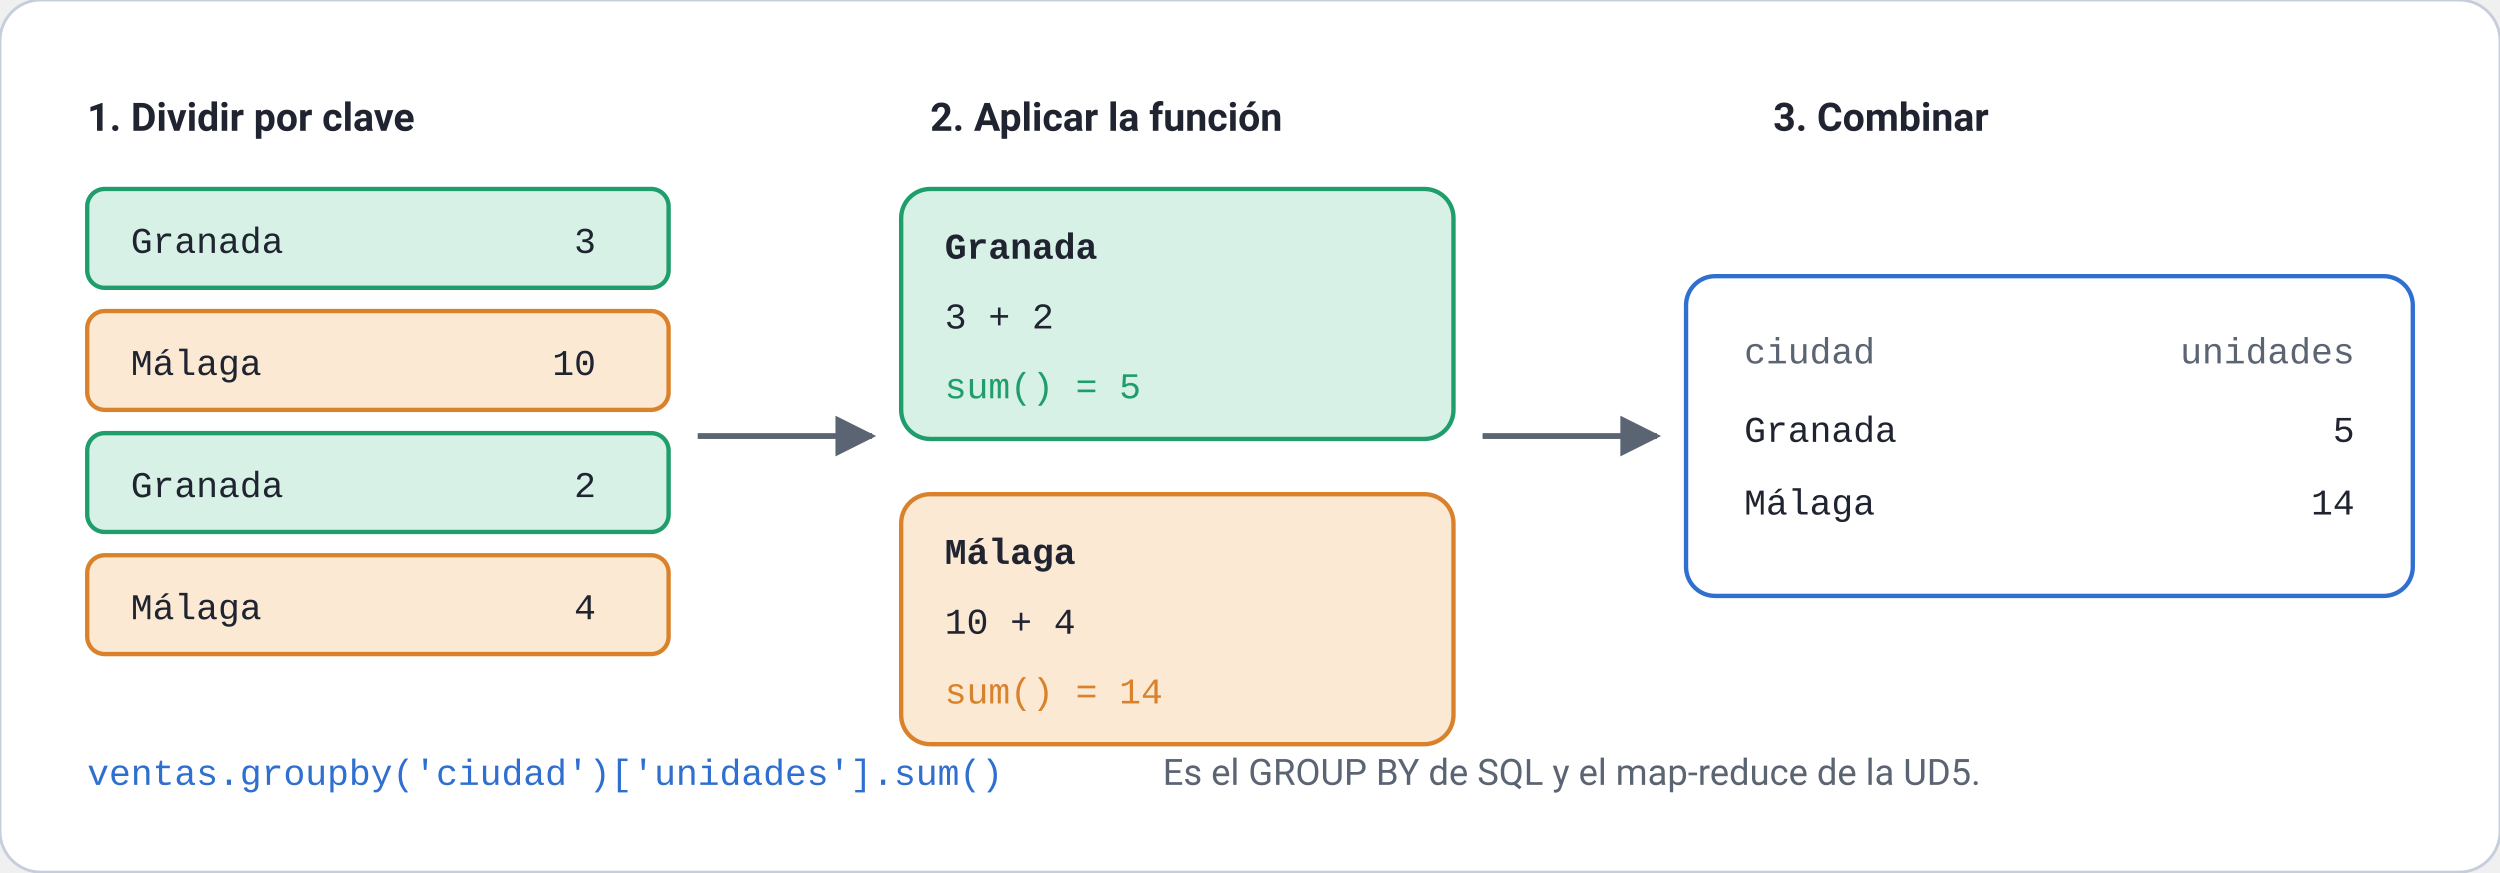
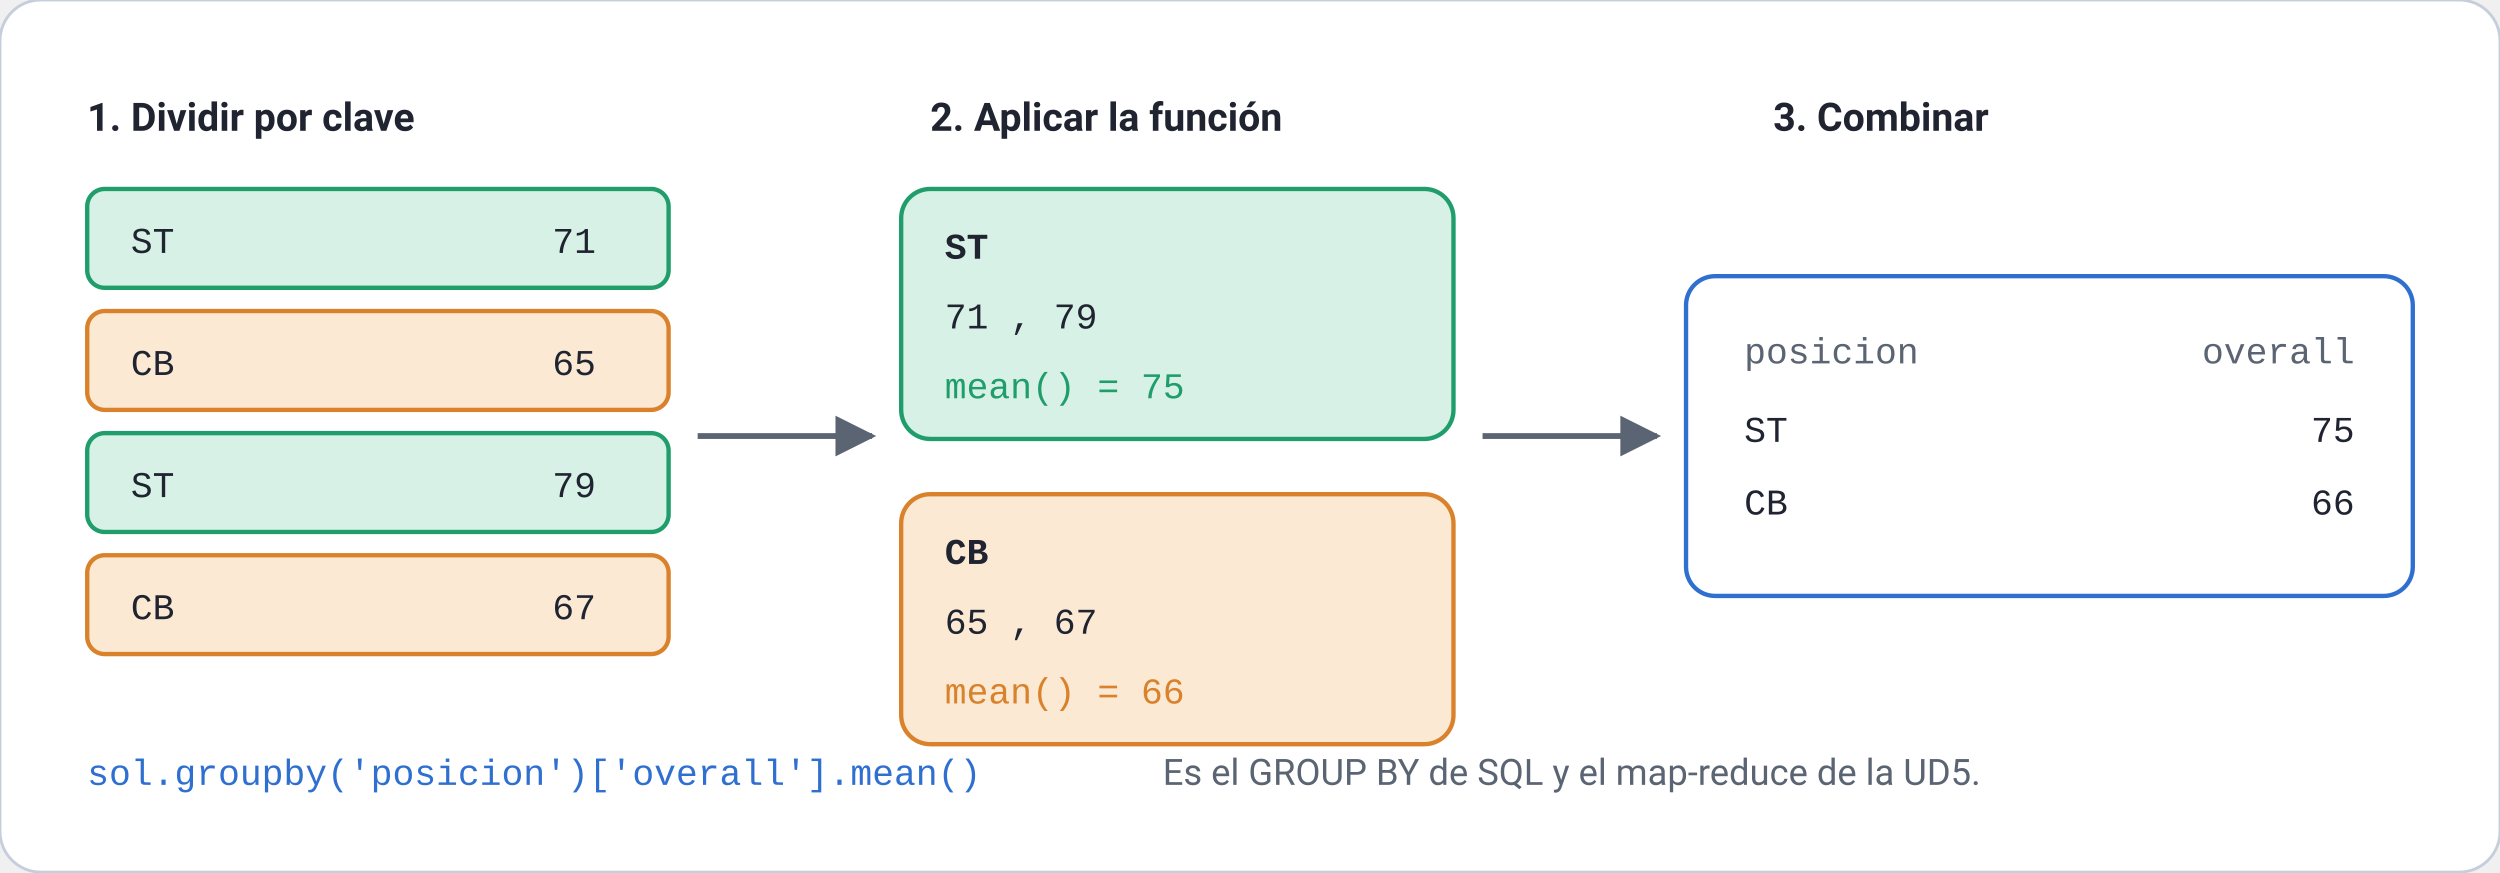
<svg xmlns="http://www.w3.org/2000/svg" viewBox="0 0 860 300" width="860" height="300" role="img" aria-label="groupby: dividir, aplicar y combinar">
  <defs>
    <marker id="punta" viewBox="0 0 10 10" refX="9" refY="5" markerWidth="7" markerHeight="7" orient="auto-start-reverse">
      <path d="M 0 0 L 10 5 L 0 10 z" fill="#5b6472" />
    </marker>
  </defs>
  <rect width="860" height="300" rx="14" fill="#ffffff" stroke="#c7cedb" />
  <text x="30" y="45" font-family="ui-sans-serif, -apple-system, 'Segoe UI', Roboto, Helvetica, Arial, sans-serif" font-size="13.5" fill="#1f2430" text-anchor="start" font-weight="700">1. Dividir por clave</text>
  <text x="320" y="45" font-family="ui-sans-serif, -apple-system, 'Segoe UI', Roboto, Helvetica, Arial, sans-serif" font-size="13.5" fill="#1f2430" text-anchor="start" font-weight="700">2. Aplicar la función</text>
  <text x="610" y="45" font-family="ui-sans-serif, -apple-system, 'Segoe UI', Roboto, Helvetica, Arial, sans-serif" font-size="13.5" fill="#1f2430" text-anchor="start" font-weight="700">3. Combinar</text>
  <rect x="30" y="65" width="200" height="34" rx="6" fill="#d8f1e6" stroke="#1f9d6b" stroke-width="1.5" />
-   <text x="45" y="87" font-family="ui-monospace, 'SF Mono', 'Cascadia Mono', Consolas, 'Liberation Mono', monospace" font-size="12.5" fill="#1f2430" text-anchor="start" font-weight="400">Granada</text>
-   <text x="205" y="87" font-family="ui-monospace, 'SF Mono', 'Cascadia Mono', Consolas, 'Liberation Mono', monospace" font-size="12.5" fill="#1f2430" text-anchor="end" font-weight="400">3</text>
+   <text x="45" y="87" font-family="ui-monospace, 'SF Mono', 'Cascadia Mono', Consolas, 'Liberation Mono', monospace" font-size="12.5" fill="#1f2430" text-anchor="start" font-weight="400">ST</text>
+   <text x="205" y="87" font-family="ui-monospace, 'SF Mono', 'Cascadia Mono', Consolas, 'Liberation Mono', monospace" font-size="12.5" fill="#1f2430" text-anchor="end" font-weight="400">71</text>
  <rect x="30" y="107" width="200" height="34" rx="6" fill="#fbe9d4" stroke="#d9822b" stroke-width="1.5" />
-   <text x="45" y="129" font-family="ui-monospace, 'SF Mono', 'Cascadia Mono', Consolas, 'Liberation Mono', monospace" font-size="12.5" fill="#1f2430" text-anchor="start" font-weight="400">Málaga</text>
-   <text x="205" y="129" font-family="ui-monospace, 'SF Mono', 'Cascadia Mono', Consolas, 'Liberation Mono', monospace" font-size="12.5" fill="#1f2430" text-anchor="end" font-weight="400">10</text>
+   <text x="45" y="129" font-family="ui-monospace, 'SF Mono', 'Cascadia Mono', Consolas, 'Liberation Mono', monospace" font-size="12.5" fill="#1f2430" text-anchor="start" font-weight="400">CB</text>
+   <text x="205" y="129" font-family="ui-monospace, 'SF Mono', 'Cascadia Mono', Consolas, 'Liberation Mono', monospace" font-size="12.5" fill="#1f2430" text-anchor="end" font-weight="400">65</text>
  <rect x="30" y="149" width="200" height="34" rx="6" fill="#d8f1e6" stroke="#1f9d6b" stroke-width="1.5" />
-   <text x="45" y="171" font-family="ui-monospace, 'SF Mono', 'Cascadia Mono', Consolas, 'Liberation Mono', monospace" font-size="12.5" fill="#1f2430" text-anchor="start" font-weight="400">Granada</text>
-   <text x="205" y="171" font-family="ui-monospace, 'SF Mono', 'Cascadia Mono', Consolas, 'Liberation Mono', monospace" font-size="12.5" fill="#1f2430" text-anchor="end" font-weight="400">2</text>
+   <text x="45" y="171" font-family="ui-monospace, 'SF Mono', 'Cascadia Mono', Consolas, 'Liberation Mono', monospace" font-size="12.5" fill="#1f2430" text-anchor="start" font-weight="400">ST</text>
+   <text x="205" y="171" font-family="ui-monospace, 'SF Mono', 'Cascadia Mono', Consolas, 'Liberation Mono', monospace" font-size="12.5" fill="#1f2430" text-anchor="end" font-weight="400">79</text>
  <rect x="30" y="191" width="200" height="34" rx="6" fill="#fbe9d4" stroke="#d9822b" stroke-width="1.5" />
-   <text x="45" y="213" font-family="ui-monospace, 'SF Mono', 'Cascadia Mono', Consolas, 'Liberation Mono', monospace" font-size="12.5" fill="#1f2430" text-anchor="start" font-weight="400">Málaga</text>
-   <text x="205" y="213" font-family="ui-monospace, 'SF Mono', 'Cascadia Mono', Consolas, 'Liberation Mono', monospace" font-size="12.5" fill="#1f2430" text-anchor="end" font-weight="400">4</text>
+   <text x="45" y="213" font-family="ui-monospace, 'SF Mono', 'Cascadia Mono', Consolas, 'Liberation Mono', monospace" font-size="12.5" fill="#1f2430" text-anchor="start" font-weight="400">CB</text>
+   <text x="205" y="213" font-family="ui-monospace, 'SF Mono', 'Cascadia Mono', Consolas, 'Liberation Mono', monospace" font-size="12.5" fill="#1f2430" text-anchor="end" font-weight="400">67</text>
  <path d="M 240 150 L 300 150" fill="none" stroke="#5b6472" stroke-width="2" marker-end="url(#punta)" />
  <rect x="310" y="65" width="190" height="86" rx="10" fill="#d8f1e6" stroke="#1f9d6b" stroke-width="1.5" />
-   <text x="325" y="89" font-family="ui-monospace, 'SF Mono', 'Cascadia Mono', Consolas, 'Liberation Mono', monospace" font-size="12.5" fill="#1f2430" text-anchor="start" font-weight="700">Granada</text>
-   <text x="325" y="113" font-family="ui-monospace, 'SF Mono', 'Cascadia Mono', Consolas, 'Liberation Mono', monospace" font-size="12.5" fill="#1f2430" text-anchor="start" font-weight="400">3 + 2</text>
-   <text x="325" y="137" font-family="ui-monospace, 'SF Mono', 'Cascadia Mono', Consolas, 'Liberation Mono', monospace" font-size="12.5" fill="#1f9d6b" text-anchor="start" font-weight="400">sum() = 5</text>
+   <text x="325" y="89" font-family="ui-monospace, 'SF Mono', 'Cascadia Mono', Consolas, 'Liberation Mono', monospace" font-size="12.5" fill="#1f2430" text-anchor="start" font-weight="700">ST</text>
+   <text x="325" y="113" font-family="ui-monospace, 'SF Mono', 'Cascadia Mono', Consolas, 'Liberation Mono', monospace" font-size="12.5" fill="#1f2430" text-anchor="start" font-weight="400">71 , 79</text>
+   <text x="325" y="137" font-family="ui-monospace, 'SF Mono', 'Cascadia Mono', Consolas, 'Liberation Mono', monospace" font-size="12.5" fill="#1f9d6b" text-anchor="start" font-weight="400">mean() = 75</text>
  <rect x="310" y="170" width="190" height="86" rx="10" fill="#fbe9d4" stroke="#d9822b" stroke-width="1.5" />
-   <text x="325" y="194" font-family="ui-monospace, 'SF Mono', 'Cascadia Mono', Consolas, 'Liberation Mono', monospace" font-size="12.5" fill="#1f2430" text-anchor="start" font-weight="700">Málaga</text>
-   <text x="325" y="218" font-family="ui-monospace, 'SF Mono', 'Cascadia Mono', Consolas, 'Liberation Mono', monospace" font-size="12.5" fill="#1f2430" text-anchor="start" font-weight="400">10 + 4</text>
-   <text x="325" y="242" font-family="ui-monospace, 'SF Mono', 'Cascadia Mono', Consolas, 'Liberation Mono', monospace" font-size="12.5" fill="#d9822b" text-anchor="start" font-weight="400">sum() = 14</text>
+   <text x="325" y="194" font-family="ui-monospace, 'SF Mono', 'Cascadia Mono', Consolas, 'Liberation Mono', monospace" font-size="12.5" fill="#1f2430" text-anchor="start" font-weight="700">CB</text>
+   <text x="325" y="218" font-family="ui-monospace, 'SF Mono', 'Cascadia Mono', Consolas, 'Liberation Mono', monospace" font-size="12.5" fill="#1f2430" text-anchor="start" font-weight="400">65 , 67</text>
+   <text x="325" y="242" font-family="ui-monospace, 'SF Mono', 'Cascadia Mono', Consolas, 'Liberation Mono', monospace" font-size="12.5" fill="#d9822b" text-anchor="start" font-weight="400">mean() = 66</text>
  <path d="M 510 150 L 570 150" fill="none" stroke="#5b6472" stroke-width="2" marker-end="url(#punta)" />
  <rect x="580" y="95" width="250" height="110" rx="10" fill="#ffffff" stroke="#2f6fd0" stroke-width="1.5" />
-   <text x="600" y="125" font-family="ui-monospace, 'SF Mono', 'Cascadia Mono', Consolas, 'Liberation Mono', monospace" font-size="12.5" fill="#5b6472" text-anchor="start" font-weight="400">ciudad</text>
-   <text x="810" y="125" font-family="ui-monospace, 'SF Mono', 'Cascadia Mono', Consolas, 'Liberation Mono', monospace" font-size="12.5" fill="#5b6472" text-anchor="end" font-weight="400">unidades</text>
-   <text x="600" y="152" font-family="ui-monospace, 'SF Mono', 'Cascadia Mono', Consolas, 'Liberation Mono', monospace" font-size="12.5" fill="#1f2430" text-anchor="start" font-weight="400">Granada</text>
-   <text x="810" y="152" font-family="ui-monospace, 'SF Mono', 'Cascadia Mono', Consolas, 'Liberation Mono', monospace" font-size="12.5" fill="#1f2430" text-anchor="end" font-weight="400">5</text>
-   <text x="600" y="177" font-family="ui-monospace, 'SF Mono', 'Cascadia Mono', Consolas, 'Liberation Mono', monospace" font-size="12.5" fill="#1f2430" text-anchor="start" font-weight="400">Málaga</text>
-   <text x="810" y="177" font-family="ui-monospace, 'SF Mono', 'Cascadia Mono', Consolas, 'Liberation Mono', monospace" font-size="12.5" fill="#1f2430" text-anchor="end" font-weight="400">14</text>
-   <text x="30" y="270" font-family="ui-monospace, 'SF Mono', 'Cascadia Mono', Consolas, 'Liberation Mono', monospace" font-size="12.5" fill="#2f6fd0" text-anchor="start" font-weight="400">ventas.groupby('ciudad')['unidades'].sum()</text>
+   <text x="600" y="125" font-family="ui-monospace, 'SF Mono', 'Cascadia Mono', Consolas, 'Liberation Mono', monospace" font-size="12.5" fill="#5b6472" text-anchor="start" font-weight="400">posicion</text>
+   <text x="810" y="125" font-family="ui-monospace, 'SF Mono', 'Cascadia Mono', Consolas, 'Liberation Mono', monospace" font-size="12.5" fill="#5b6472" text-anchor="end" font-weight="400">overall</text>
+   <text x="600" y="152" font-family="ui-monospace, 'SF Mono', 'Cascadia Mono', Consolas, 'Liberation Mono', monospace" font-size="12.5" fill="#1f2430" text-anchor="start" font-weight="400">ST</text>
+   <text x="810" y="152" font-family="ui-monospace, 'SF Mono', 'Cascadia Mono', Consolas, 'Liberation Mono', monospace" font-size="12.5" fill="#1f2430" text-anchor="end" font-weight="400">75</text>
+   <text x="600" y="177" font-family="ui-monospace, 'SF Mono', 'Cascadia Mono', Consolas, 'Liberation Mono', monospace" font-size="12.5" fill="#1f2430" text-anchor="start" font-weight="400">CB</text>
+   <text x="810" y="177" font-family="ui-monospace, 'SF Mono', 'Cascadia Mono', Consolas, 'Liberation Mono', monospace" font-size="12.5" fill="#1f2430" text-anchor="end" font-weight="400">66</text>
+   <text x="30" y="270" font-family="ui-monospace, 'SF Mono', 'Cascadia Mono', Consolas, 'Liberation Mono', monospace" font-size="12.5" fill="#2f6fd0" text-anchor="start" font-weight="400">sol.groupby('posicion')['overall'].mean()</text>
  <text x="400" y="270" font-family="ui-sans-serif, -apple-system, 'Segoe UI', Roboto, Helvetica, Arial, sans-serif" font-size="12.5" fill="#5b6472" text-anchor="start" font-weight="400">Es el GROUP BY de SQL y el map-reduce de la UD5.</text>
</svg>
